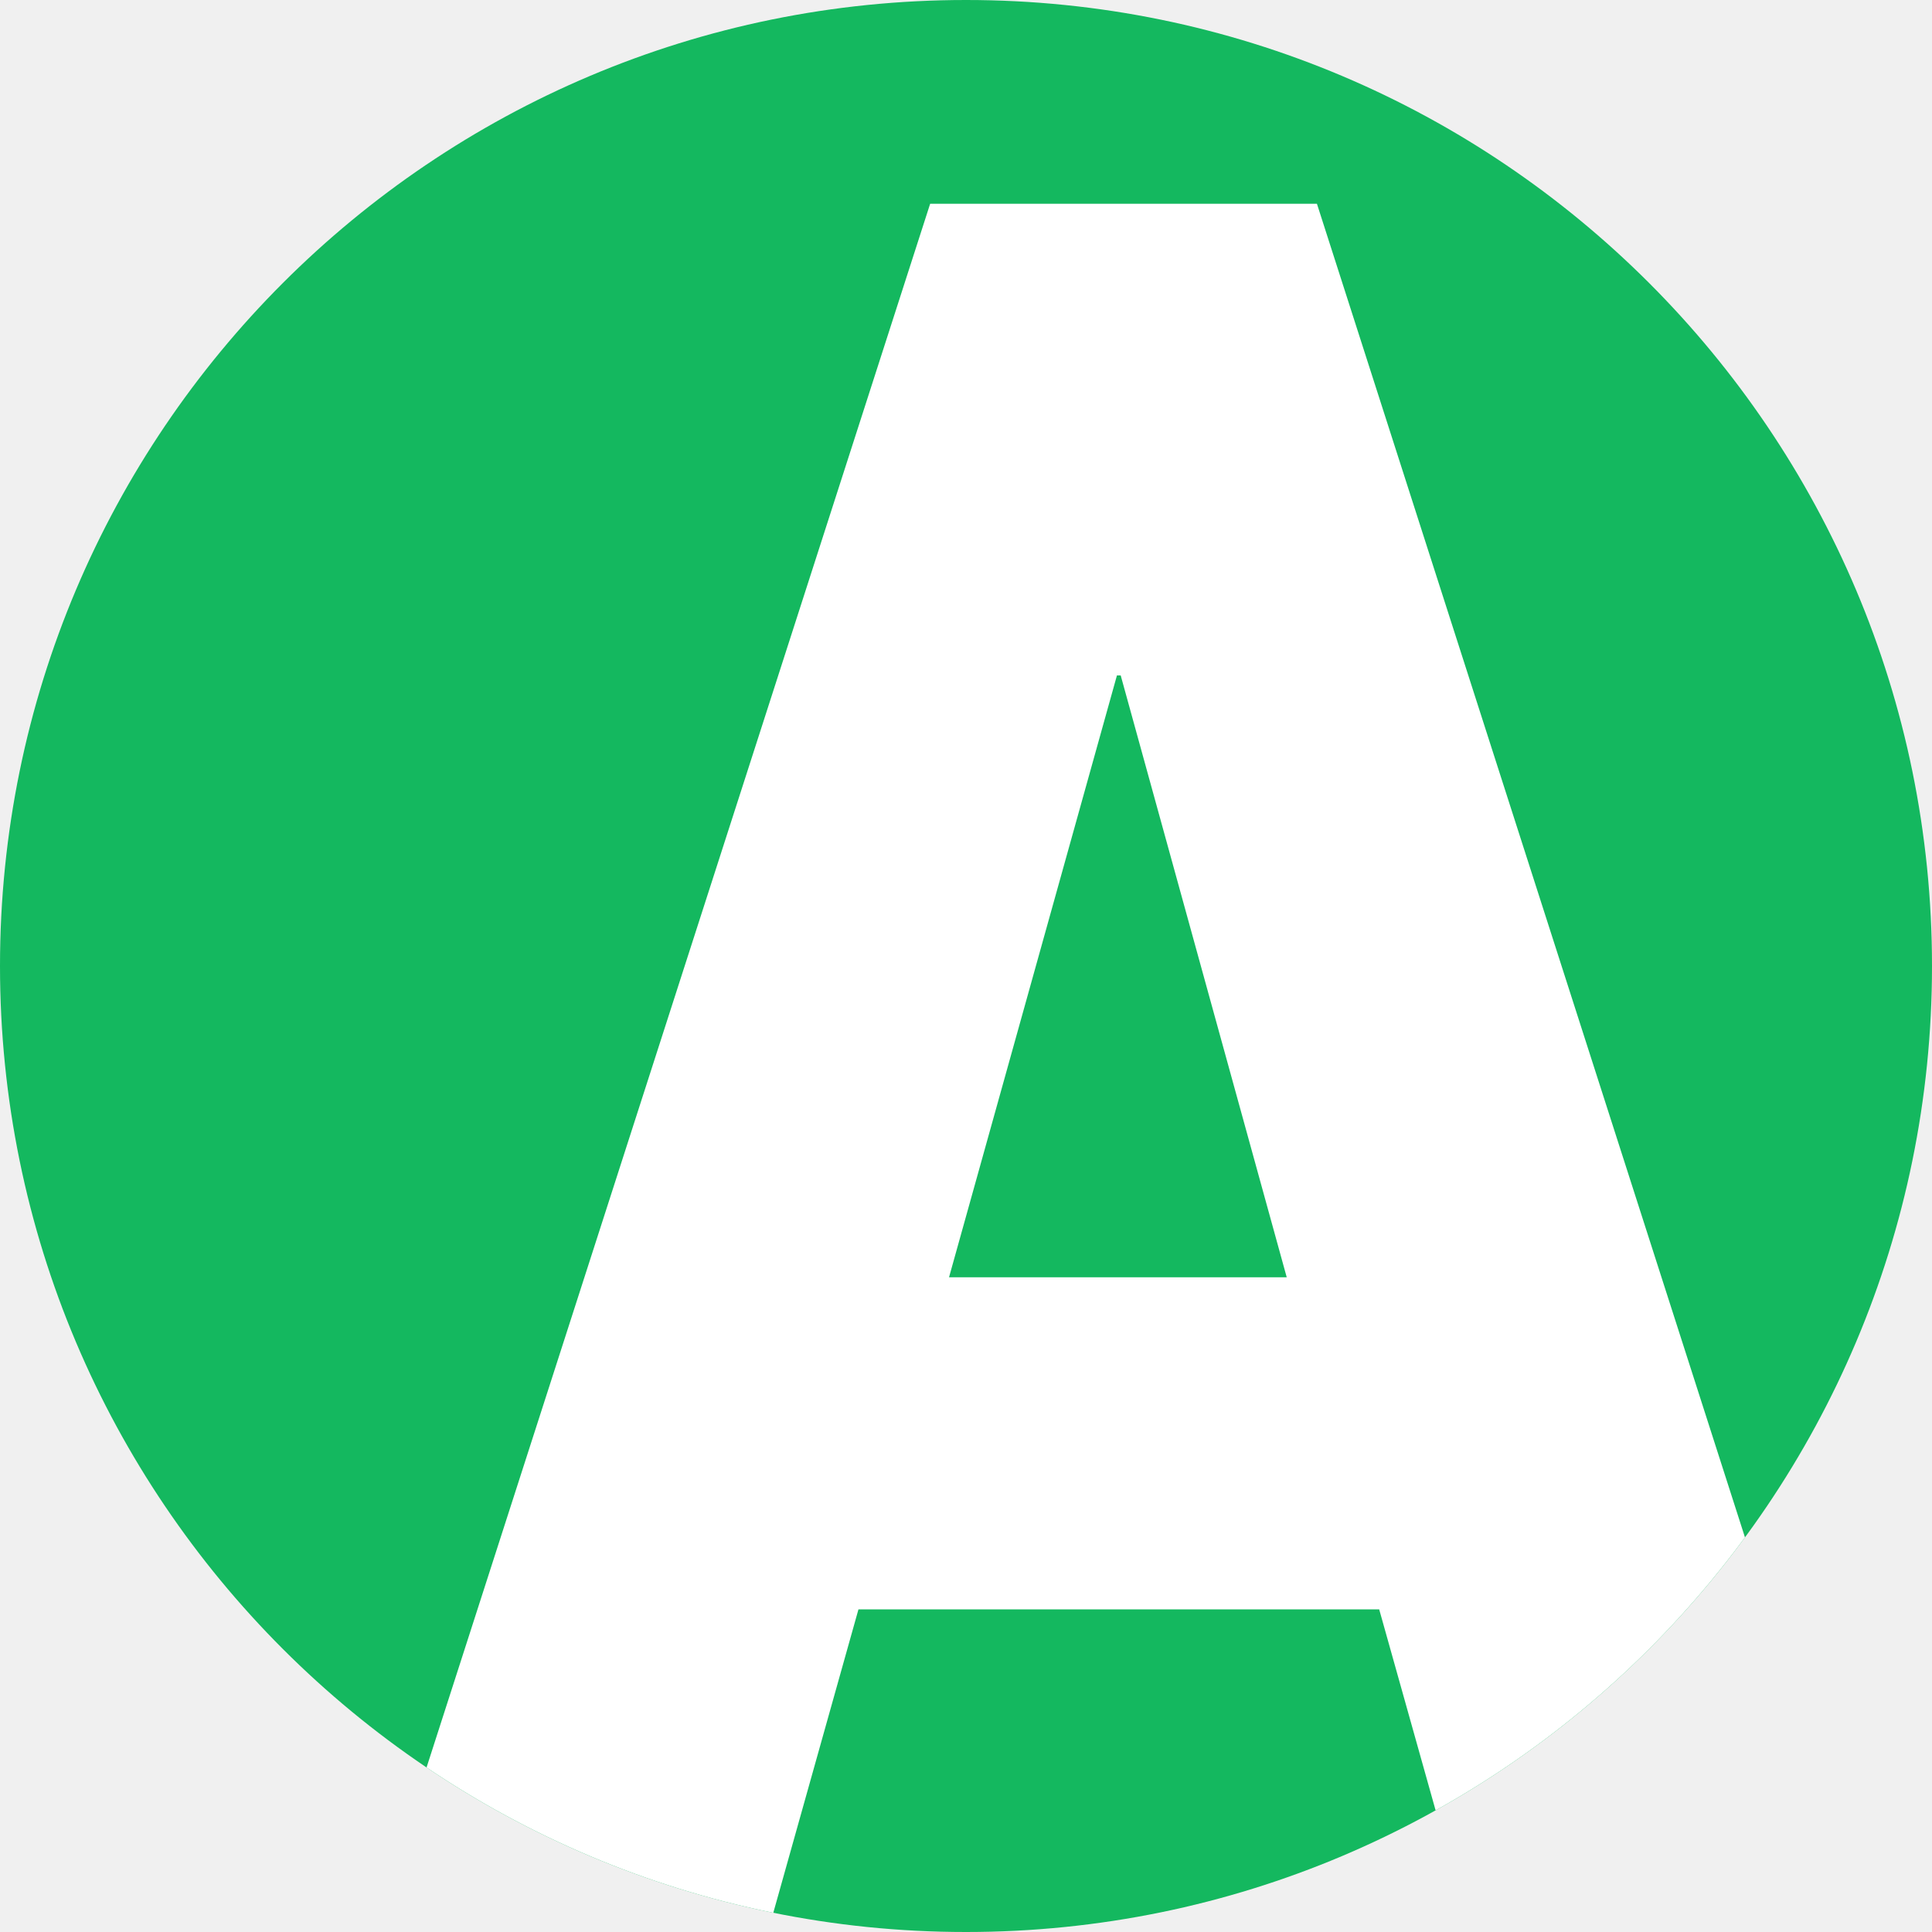
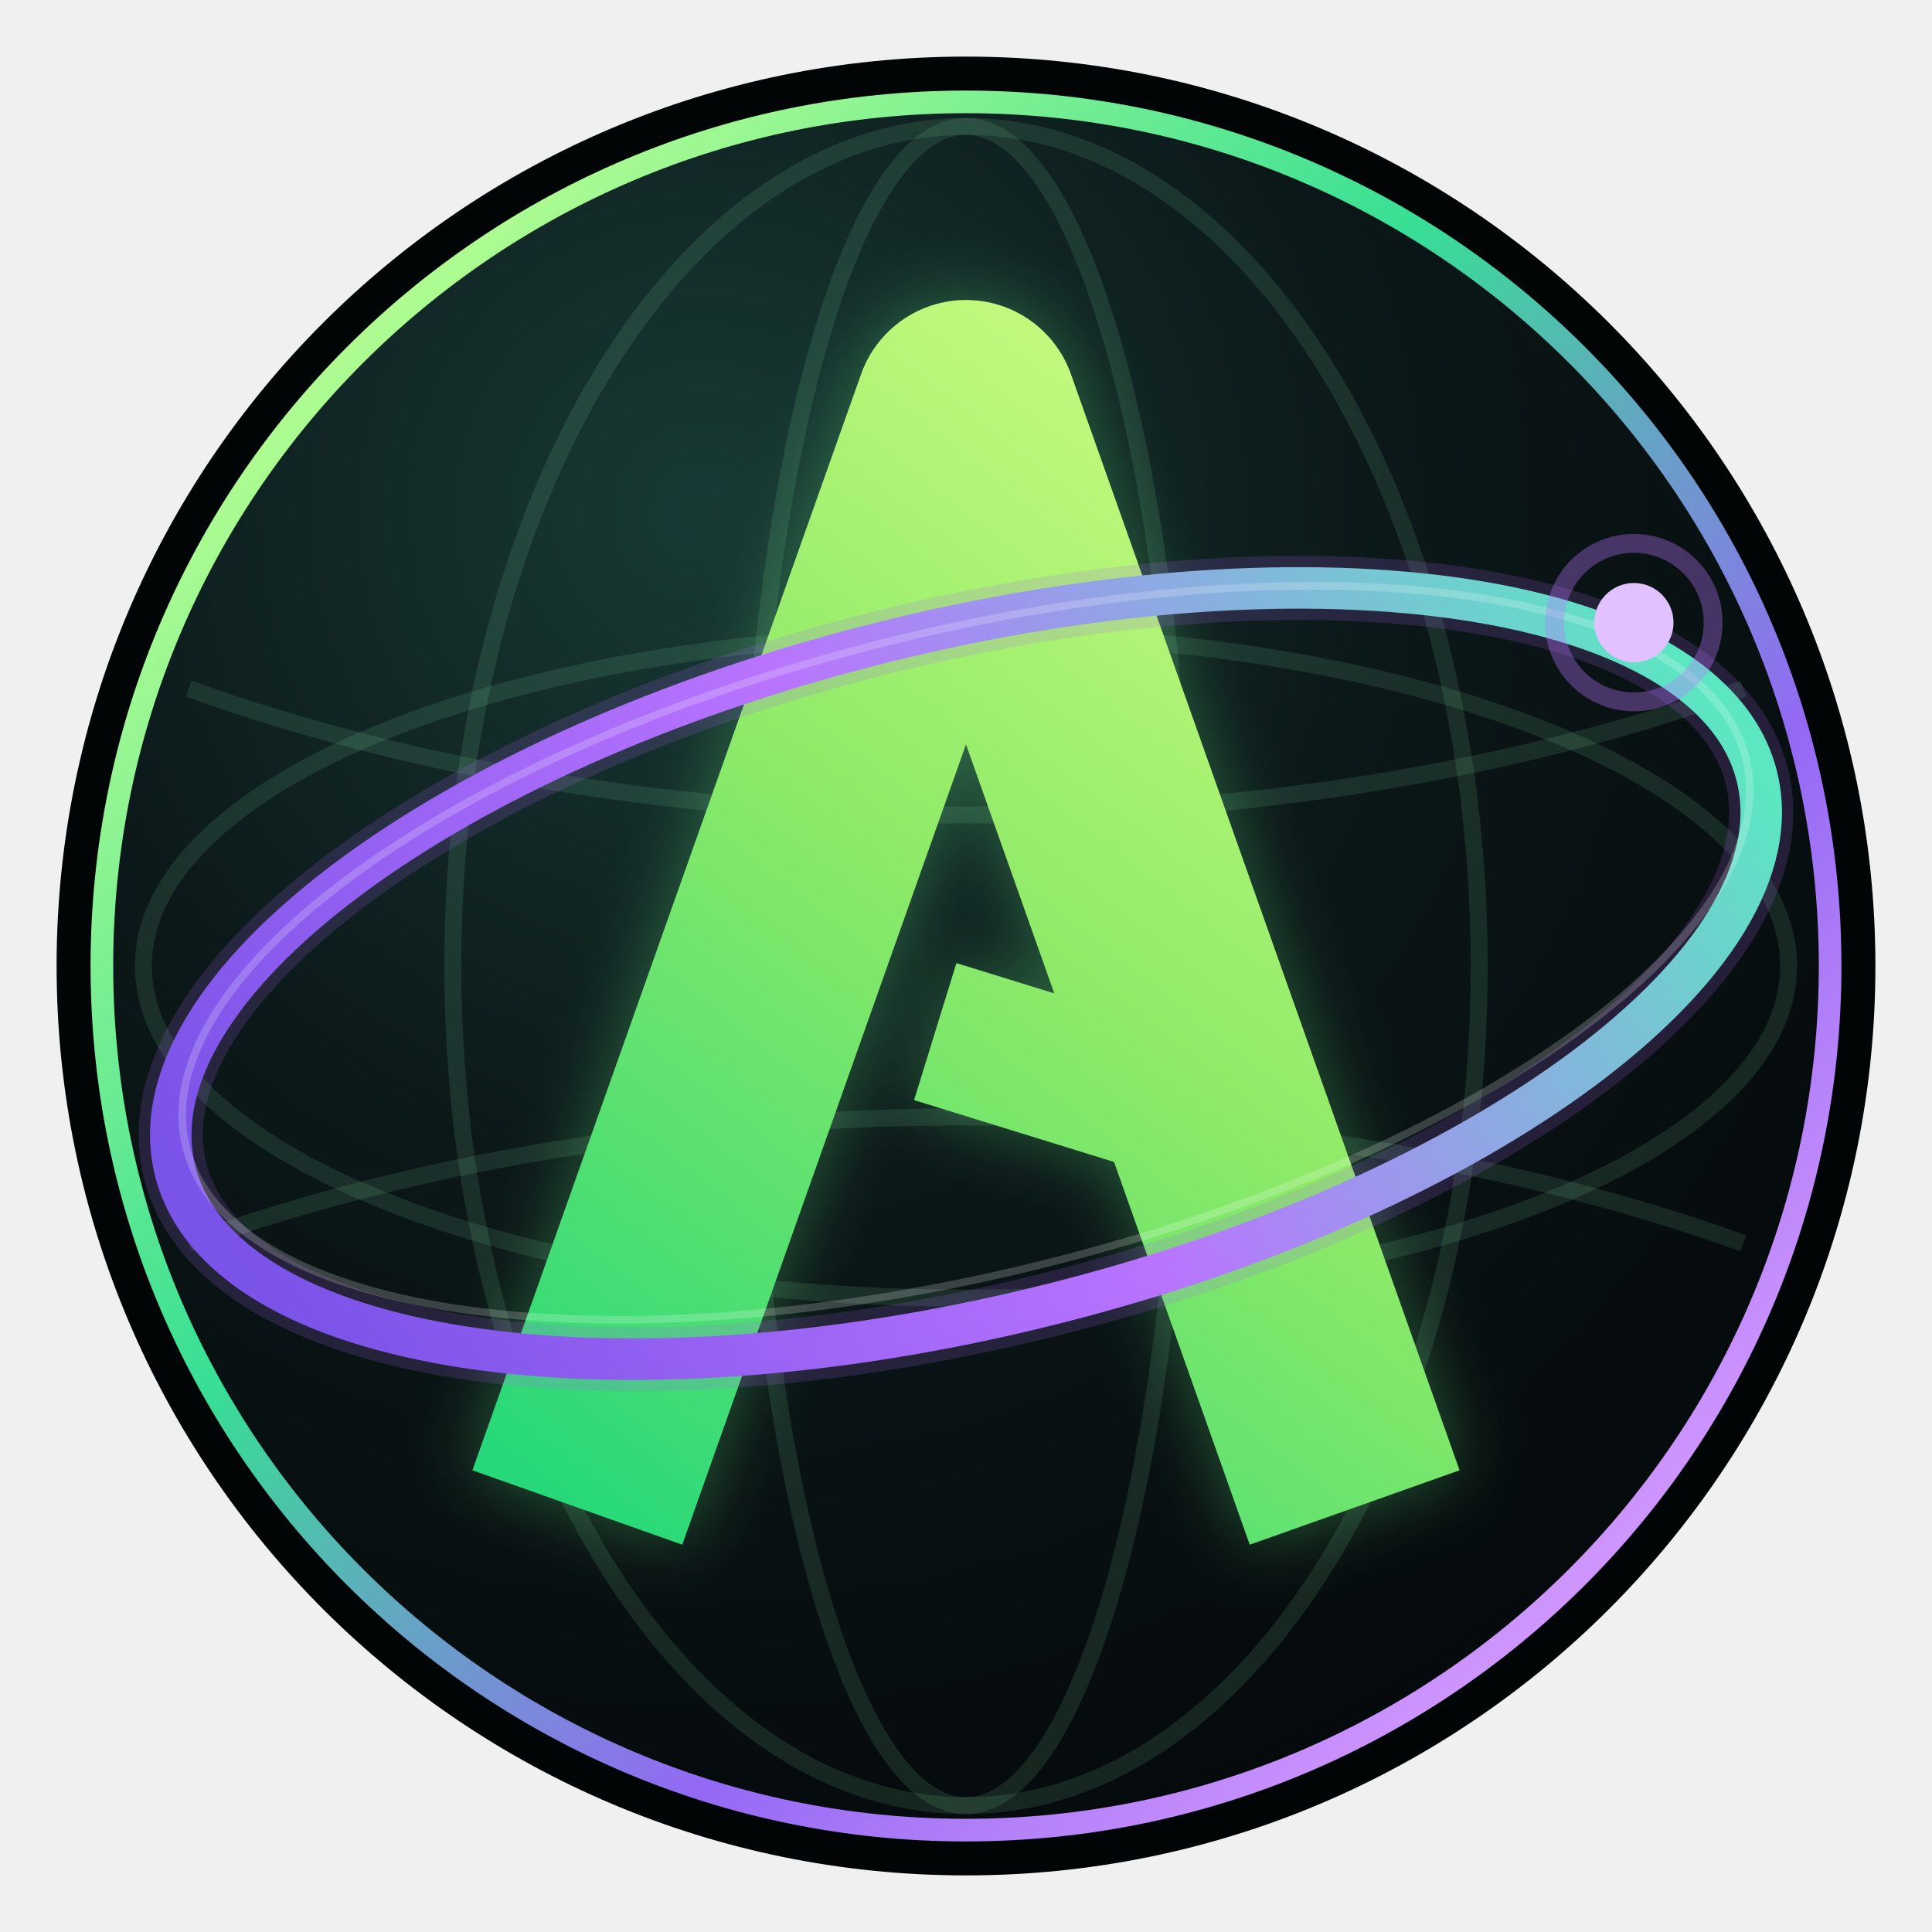
- <svg xmlns="http://www.w3.org/2000/svg" viewBox="0 0 1024 1024" role="img" aria-label="Aliasist favicon">
+ <svg xmlns="http://www.w3.org/2000/svg" viewBox="0 0 1024 1024" role="img" aria-labelledby="title desc">
  <defs>
+     <radialGradient id="field" cx="35%" cy="24%" r="82%">
+       <stop offset="0" stop-color="#183a35" />
+       <stop offset=".48" stop-color="#0b1718" />
+       <stop offset="1" stop-color="#05090b" />
+     </radialGradient>
+     <linearGradient id="mark" x1="270" y1="780" x2="730" y2="196" gradientUnits="userSpaceOnUse">
+       <stop stop-color="#26d879" />
+       <stop offset=".52" stop-color="#8eea68" />
+       <stop offset="1" stop-color="#d5ff83" />
+     </linearGradient>
+     <linearGradient id="orbit" x1="130" y1="650" x2="900" y2="386" gradientUnits="userSpaceOnUse">
+       <stop stop-color="#7a53e8" />
+       <stop offset=".5" stop-color="#b974ff" />
+       <stop offset="1" stop-color="#5ce6c2" />
+     </linearGradient>
+     <linearGradient id="rim" x1="170" y1="160" x2="850" y2="864" gradientUnits="userSpaceOnUse">
+       <stop stop-color="#b9ff91" />
+       <stop offset=".38" stop-color="#37df94" />
+       <stop offset=".72" stop-color="#9369f4" />
+       <stop offset="1" stop-color="#d69aff" />
+     </linearGradient>
+     <filter id="markGlow" x="-30%" y="-30%" width="160%" height="160%">
+       <feGaussianBlur stdDeviation="18" result="blur" />
+       <feFlood flood-color="#66e881" flood-opacity=".34" />
+       <feComposite in2="blur" operator="in" />
+       <feMerge>
+         <feMergeNode />
+         <feMergeNode in="SourceGraphic" />
+       </feMerge>
+     </filter>
    <clipPath id="badge">
-       <circle cx="512" cy="512" r="512" />
+       <circle cx="512" cy="512" r="480" />
    </clipPath>
  </defs>
+   <circle cx="512" cy="512" r="472" fill="#07100f" stroke="#020505" stroke-width="20" />
+   <circle cx="512" cy="512" r="458" fill="url(#field)" stroke="url(#rim)" stroke-width="12" />
  <g clip-path="url(#badge)">
-     <circle cx="512" cy="512" r="512" fill="#14b85f" />
-     <path d="M493 108h205l294 916H779l-48-171H455l-48 171H198L493 108Zm99 250-89 319h179L594 358h-2Z" fill="#ffffff" />
-     <path d="M160 1024h760v72H160z" fill="#ffffff" />
+     <g fill="none" stroke="#8eeaaf" stroke-opacity=".12" stroke-width="9">
+       <ellipse cx="512" cy="512" rx="272" ry="445" />
+       <ellipse cx="512" cy="512" rx="116" ry="445" />
+       <ellipse cx="512" cy="512" rx="436" ry="176" />
+       <path d="M100 365c122 44 265 67 412 67s290-23 412-67M100 659c122-44 265-67 412-67s290 23 412 67" />
+     </g>
+     <g filter="url(#markGlow)" fill="none" stroke="url(#mark)" stroke-linejoin="round">
+       <path d="M306 799 512 218 718 799" stroke-width="118" />
+       <path d="m532 558 97 30" stroke-width="76" stroke-linecap="square" />
+     </g>
+     <ellipse cx="512" cy="516" rx="432" ry="181" fill="none" stroke="#a969f2" stroke-opacity=".18" stroke-width="34" transform="rotate(-14 512 516)" />
+     <ellipse cx="512" cy="516" rx="432" ry="181" fill="none" stroke="url(#orbit)" stroke-width="22" transform="rotate(-14 512 516)" />
+     <ellipse cx="512" cy="505" rx="426" ry="170" fill="none" stroke="#fff" stroke-opacity=".2" stroke-width="4" transform="rotate(-14 512 505)" />
+     <circle cx="866" cy="330" r="21" fill="#e1c1ff" />
+     <circle cx="866" cy="330" r="42" fill="none" stroke="#b875ff" stroke-opacity=".35" stroke-width="10" />
  </g>
</svg>
